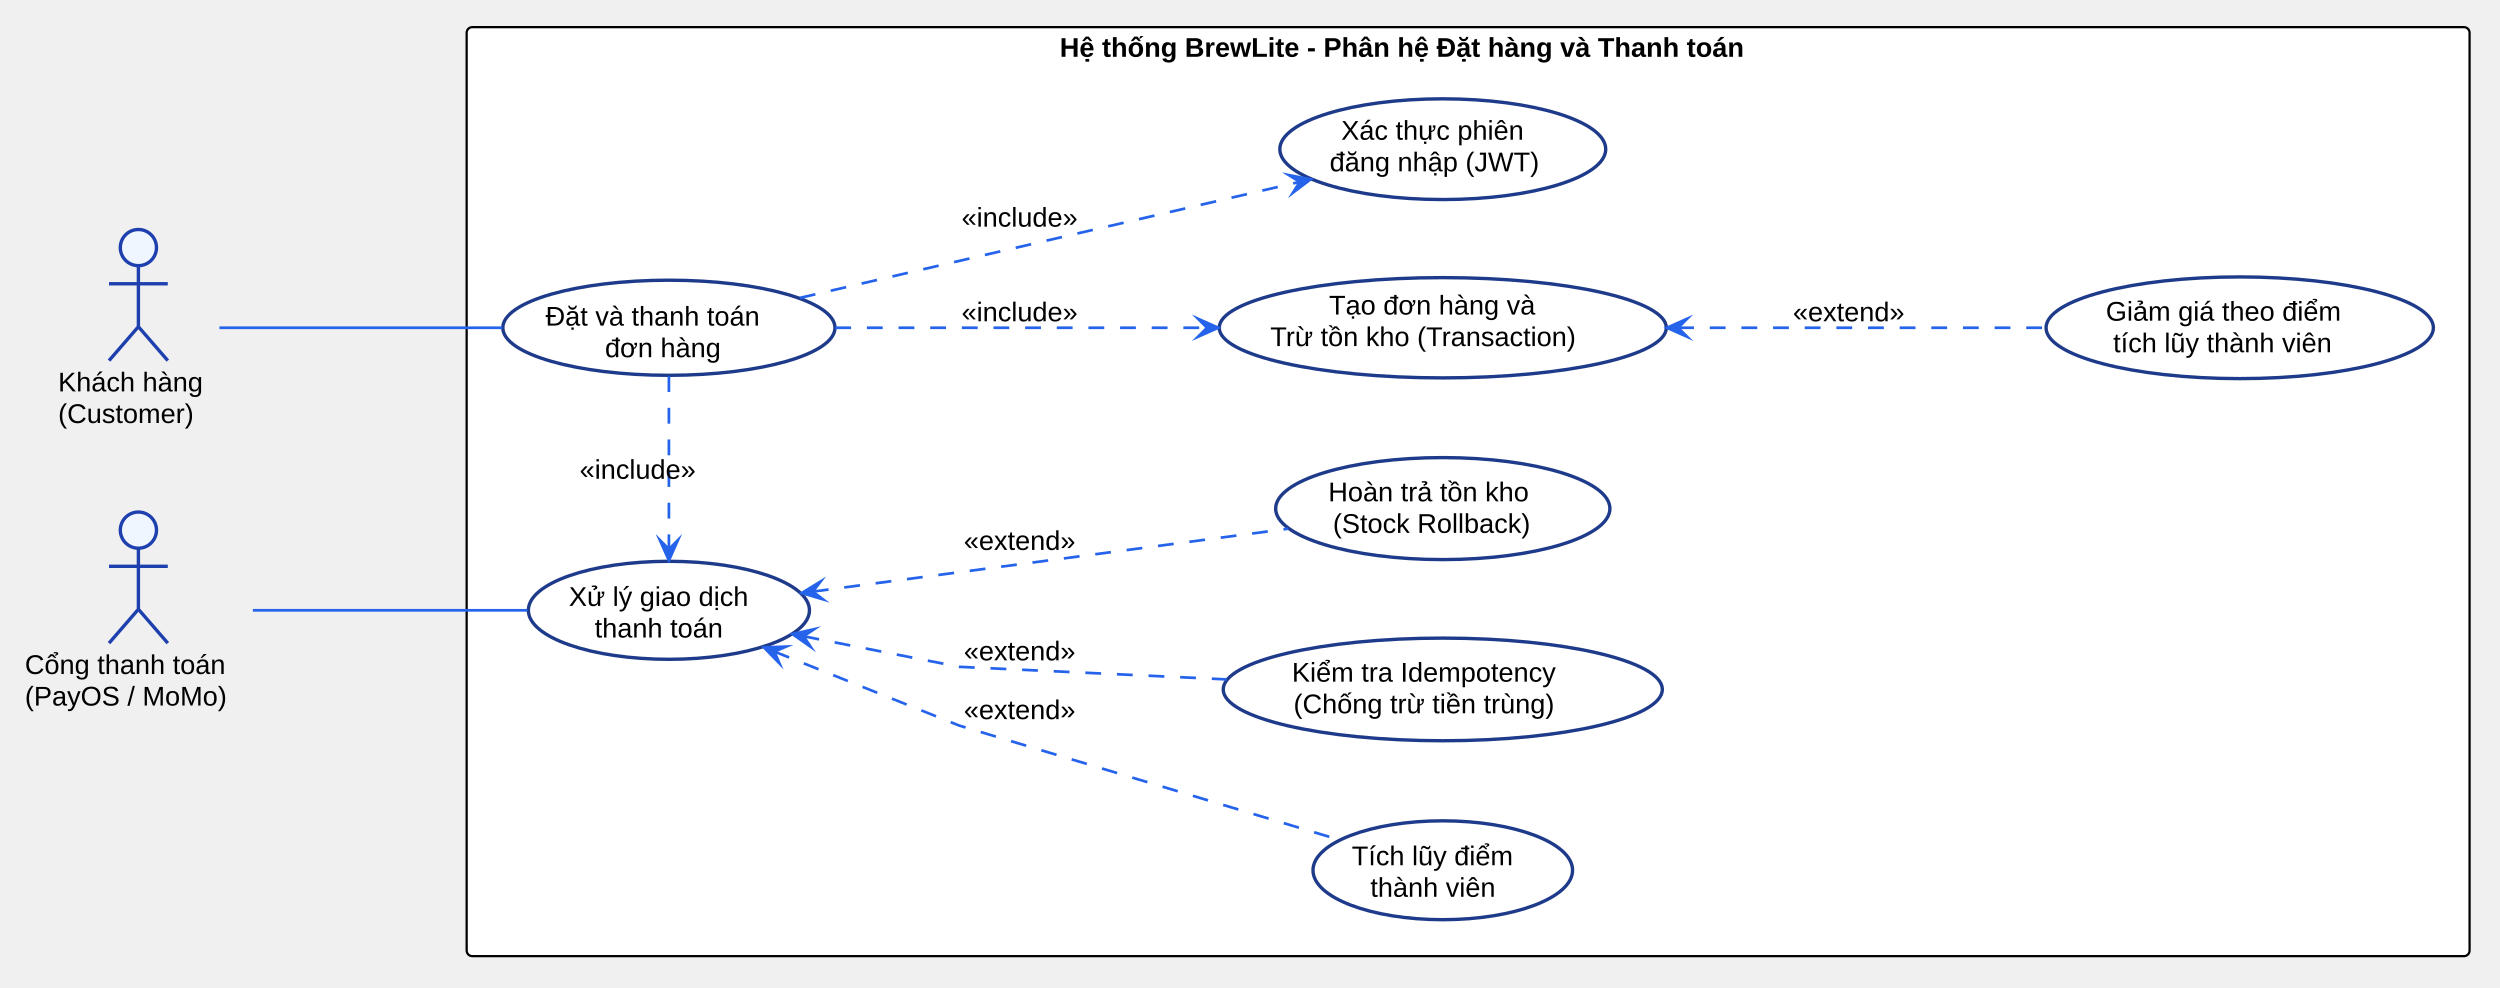
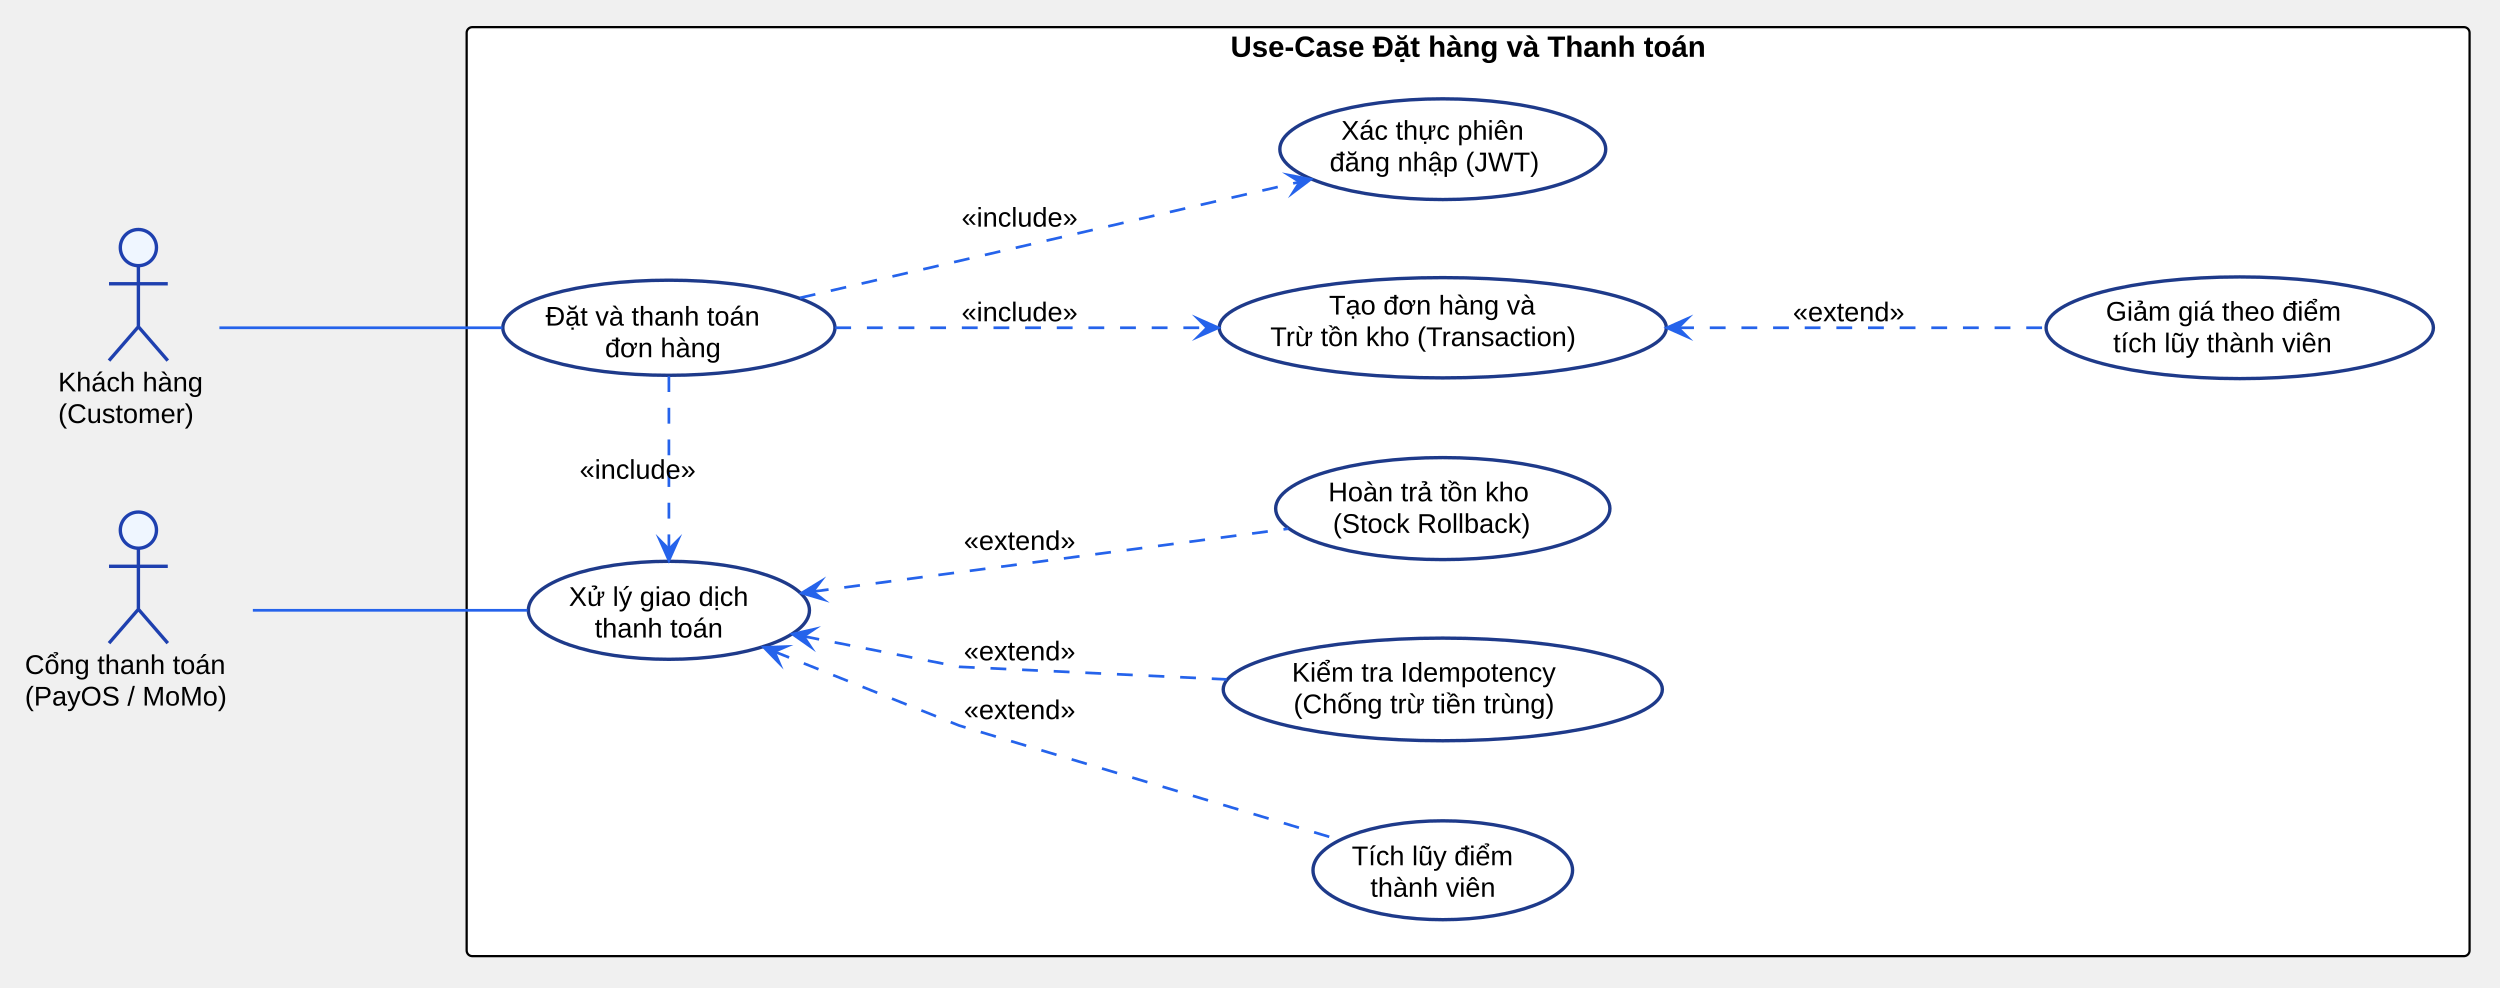
<svg xmlns="http://www.w3.org/2000/svg" version="1.1" data-diagram-type="DESCRIPTION" style="width:1106px;height:437px;background:#FFFFFF;" width="1106px" height="437px" viewBox="0 0 1106 437" zoomAndPan="magnify" preserveAspectRatio="none" contentStyleType="text/css">
  <defs />
  <g font-family="sans-serif" lengthAdjust="spacing">
    <g class="cluster" data-qualified-name="H. th.ng BrewLite - Ph.n h. ..t h.ng v. Thanh to.n" id="ent0003" data-source-line="29">
      <rect x="206.45" y="12" width="886.09" height="411" fill="#FFF" style="stroke:#000;stroke-width:1;" rx="2.5" ry="2.5" />
-       <text x="468.848" y="25.139" fill="#000" font-size="12" textLength="361.295" font-weight="700" font-family="'Segoe UI', Arial, sans-serif">Hệ thống BrewLite - Phân hệ Đặt hàng và Thanh toán</text>
+       <text x="649.5" y="25.139" text-anchor="middle" fill="#000" font-size="13" font-weight="700" font-family="'Segoe UI', Arial, sans-serif">Use-Case Đặt hàng và Thanh toán</text>
    </g>
    <g class="entity" data-qualified-name="H. th.ng BrewLite - Ph.n h. ..t h.ng v. Thanh to.n.UC_PlaceOrder" id="ent0004" data-source-line="30">
      <ellipse cx="295.92" cy="144.999" rx="73.47" ry="21.039" fill="#FFF" style="stroke:#1E3A8A;stroke-width:1.5;" />
      <text x="241.352" y="144.054" fill="#000" font-size="12" textLength="109.137" font-family="'Segoe UI', Arial, sans-serif">Đặt và thanh toán</text>
      <text x="267.64" y="158.022" fill="#000" font-size="12" textLength="56.561" font-family="'Segoe UI', Arial, sans-serif">đơn hàng</text>
    </g>
    <g class="entity" data-qualified-name="H. th.ng BrewLite - Ph.n h. ..t h.ng v. Thanh to.n.UC_ProcessPayment" id="ent0005" data-source-line="31">
      <ellipse cx="295.925" cy="269.999" rx="62.175" ry="21.679" fill="#FFF" style="stroke:#1E3A8A;stroke-width:1.5;" />
      <text x="251.672" y="268.067" fill="#000" font-size="12" textLength="88.506" font-family="'Segoe UI', Arial, sans-serif">Xử lý giao dịch</text>
      <text x="263.077" y="282.036" fill="#000" font-size="12" textLength="65.695" font-family="'Segoe UI', Arial, sans-serif">thanh toán</text>
    </g>
    <g class="entity" data-qualified-name="H. th.ng BrewLite - Ph.n h. ..t h.ng v. Thanh to.n.UC_Auth" id="ent0006" data-source-line="33">
      <ellipse cx="638.286" cy="66.001" rx="72.086" ry="22.281" fill="#FFF" style="stroke:#1E3A8A;stroke-width:1.5;" />
      <text x="593.356" y="61.823" fill="#000" font-size="12" textLength="89.859" font-family="'Segoe UI', Arial, sans-serif">Xác thực phiên</text>
      <text x="588.235" y="75.792" fill="#000" font-size="12" textLength="100.102" font-family="'Segoe UI', Arial, sans-serif">đăng nhập (JWT)</text>
    </g>
    <g class="entity" data-qualified-name="H. th.ng BrewLite - Ph.n h. ..t h.ng v. Thanh to.n.UC_CreateOrder" id="ent0007" data-source-line="34">
      <ellipse cx="638.286" cy="144.999" rx="98.896" ry="22.179" fill="#FFF" style="stroke:#1E3A8A;stroke-width:1.5;" />
      <text x="587.951" y="139.143" fill="#000" font-size="12" textLength="100.67" font-family="'Segoe UI', Arial, sans-serif">Tạo đơn hàng và</text>
      <text x="561.967" y="153.112" fill="#000" font-size="12" textLength="152.637" font-family="'Segoe UI', Arial, sans-serif">Trừ tồn kho (Transaction)</text>
    </g>
    <g class="entity" data-qualified-name="H. th.ng BrewLite - Ph.n h. ..t h.ng v. Thanh to.n.UC_Discount" id="ent0008" data-source-line="35">
      <ellipse cx="990.857" cy="145.005" rx="85.677" ry="22.495" fill="#FFF" style="stroke:#1E3A8A;stroke-width:1.5;" />
      <text x="931.616" y="141.875" fill="#000" font-size="12" textLength="118.482" font-family="'Segoe UI', Arial, sans-serif">Giảm giá theo điểm</text>
      <text x="934.844" y="155.844" fill="#000" font-size="12" textLength="112.025" font-family="'Segoe UI', Arial, sans-serif">tích lũy thành viên</text>
    </g>
    <g class="entity" data-qualified-name="H. th.ng BrewLite - Ph.n h. ..t h.ng v. Thanh to.n.UC_Loyalty" id="ent0009" data-source-line="36">
      <ellipse cx="638.287" cy="385.001" rx="57.417" ry="21.871" fill="#FFF" style="stroke:#1E3A8A;stroke-width:1.5;" />
      <text x="598.007" y="382.782" fill="#000" font-size="12" textLength="80.561" font-family="'Segoe UI', Arial, sans-serif">Tích lũy điểm</text>
      <text x="606.23" y="396.75" fill="#000" font-size="12" textLength="64.113" font-family="'Segoe UI', Arial, sans-serif">thành viên</text>
    </g>
    <g class="entity" data-qualified-name="H. th.ng BrewLite - Ph.n h. ..t h.ng v. Thanh to.n.UC_Idempotency" id="ent0010" data-source-line="37">
      <ellipse cx="638.289" cy="305.004" rx="97.139" ry="22.704" fill="#FFF" style="stroke:#1E3A8A;stroke-width:1.5;" />
      <text x="571.551" y="301.576" fill="#000" font-size="12" textLength="133.477" font-family="'Segoe UI', Arial, sans-serif">Kiểm tra Idempotency</text>
      <text x="572.242" y="315.545" fill="#000" font-size="12" textLength="132.094" font-family="'Segoe UI', Arial, sans-serif">(Chống trừ tiền trùng)</text>
    </g>
    <g class="entity" data-qualified-name="H. th.ng BrewLite - Ph.n h. ..t h.ng v. Thanh to.n.UC_Rollback" id="ent0011" data-source-line="38">
      <ellipse cx="638.287" cy="225.002" rx="73.937" ry="22.562" fill="#FFF" style="stroke:#1E3A8A;stroke-width:1.5;" />
      <text x="587.633" y="221.776" fill="#000" font-size="12" textLength="101.309" font-family="'Segoe UI', Arial, sans-serif">Hoàn trả tồn kho</text>
      <text x="589.66" y="235.745" fill="#000" font-size="12" textLength="97.254" font-family="'Segoe UI', Arial, sans-serif">(Stock Rollback)</text>
    </g>
    <g class="entity" data-qualified-name="Customer" id="ent0001" data-source-line="26">
      <ellipse cx="61.224" cy="109.53" rx="8" ry="8" fill="#EFF6FF" style="stroke:#1E40AF;stroke-width:1.5;" />
      <path d="M61.224,117.53 L61.224,144.53 M48.224,125.53 L74.224,125.53 M61.224,144.53 L48.224,159.53 M61.224,144.53 L74.224,159.53" style="stroke:#1E40AF;stroke-width:1.5;" fill="none" />
      <text x="25.71" y="173.169" fill="#000" font-size="12" textLength="71.027" font-family="'Segoe UI', Arial, sans-serif">Khách hàng</text>
      <text x="25.71" y="187.137" fill="#000" font-size="12" textLength="67.652" font-family="'Segoe UI', Arial, sans-serif">(Customer)</text>
    </g>
    <g class="entity" data-qualified-name="PaymentService" id="ent0002" data-source-line="27">
      <ellipse cx="61.227" cy="234.53" rx="8" ry="8" fill="#EFF6FF" style="stroke:#1E40AF;stroke-width:1.5;" />
      <path d="M61.227,242.53 L61.227,269.53 M48.227,250.53 L74.227,250.53 M61.227,269.53 L48.227,284.53 M61.227,269.53 L74.227,284.53" style="stroke:#1E40AF;stroke-width:1.5;" fill="none" />
      <text x="11" y="298.169" fill="#000" font-size="12" textLength="100.453" font-family="'Segoe UI', Arial, sans-serif">Cổng thanh toán</text>
      <text x="11" y="312.137" fill="#000" font-size="12" textLength="95.18" font-family="'Segoe UI', Arial, sans-serif">(PayOS / MoMo)</text>
    </g>
    <g class="link" data-entity-1="ent0004" data-entity-2="ent0005" id="lnk12" data-source-line="41" data-link-type="dependency">
      <path d="M295.92,166.42 C295.92,189.17 295.92,219.95 295.92,242.94" style="stroke:#2563EB;stroke-width:1.2;stroke-dasharray:7,7;" fill="none" id="UC_PlaceOrder-to-UC_ProcessPayment" />
      <polygon points="295.92,247.94,299.92,238.94,295.92,242.94,291.92,238.94,295.92,247.94" fill="#2563EB" style="stroke:#2563EB;stroke-width:1.2;stroke-linejoin:miter;stroke-miterlimit:10;" />
      <text x="256.42" y="211.819" fill="#000" font-size="12" textLength="58.16" font-family="'Segoe UI', Arial, sans-serif">«include»</text>
    </g>
    <g class="link" data-entity-1="ent0004" data-entity-2="ent0006" id="lnk13" data-source-line="42" data-link-type="dependency">
      <path d="M353.89,131.78 C416.63,117.22 512.06,95.071 574.98,80.461" style="stroke:#2563EB;stroke-width:1.2;stroke-dasharray:7,7;" fill="none" id="UC_PlaceOrder-to-UC_Auth" />
      <polygon points="579.85,79.33,570.179,77.469,574.98,80.461,571.988,85.262,579.85,79.33" fill="#2563EB" style="stroke:#2563EB;stroke-width:1.2;stroke-linejoin:miter;stroke-miterlimit:10;" />
      <text x="425.39" y="100.269" fill="#000" font-size="12" textLength="58.16" font-family="'Segoe UI', Arial, sans-serif">«include»</text>
    </g>
    <g class="link" data-entity-1="ent0004" data-entity-2="ent0007" id="lnk14" data-source-line="43" data-link-type="dependency">
      <path d="M369.52,145 C418.92,145 479.88,145 533.97,145" style="stroke:#2563EB;stroke-width:1.2;stroke-dasharray:7,7;" fill="none" id="UC_PlaceOrder-to-UC_CreateOrder" />
      <polygon points="538.97,145,529.97,141,533.97,145,529.97,149,538.97,145" fill="#2563EB" style="stroke:#2563EB;stroke-width:1.2;stroke-linejoin:miter;stroke-miterlimit:10;" />
      <text x="425.39" y="142.139" fill="#000" font-size="12" textLength="58.16" font-family="'Segoe UI', Arial, sans-serif">«include»</text>
    </g>
    <g class="link" data-entity-1="ent0007" data-entity-2="ent0008" id="lnk16" data-source-line="46" data-link-type="dependency">
      <path d="M742.41,145 C795.07,145 854.35,145 904.87,145" style="stroke:#2563EB;stroke-width:1.2;stroke-dasharray:7,7;" fill="none" id="UC_CreateOrder-backto-UC_Discount" />
      <polygon points="737.41,145,746.41,149,742.41,145,746.41,141,737.41,145" fill="#2563EB" style="stroke:#2563EB;stroke-width:1.2;stroke-linejoin:miter;stroke-miterlimit:10;" />
      <text x="793.18" y="142.139" fill="#000" font-size="12" textLength="56.479" font-family="'Segoe UI', Arial, sans-serif">«extend»</text>
    </g>
    <g class="link" data-entity-1="ent0005" data-entity-2="ent0009" id="lnk18" data-source-line="47" data-link-type="dependency">
      <path d="M342.602,288.278 C379.862,303.188 424.39,321 424.39,321 C424.39,321 529.94,352.73 592.4,371.51" style="stroke:#2563EB;stroke-width:1.2;stroke-dasharray:7,7;" fill="none" id="UC_ProcessPayment-backto-UC_Loyalty" />
      <polygon points="337.96,286.42,344.83,293.477,342.602,288.278,347.802,286.05,337.96,286.42" fill="#2563EB" style="stroke:#2563EB;stroke-width:1.2;stroke-linejoin:miter;stroke-miterlimit:10;" />
      <text x="426.39" y="318.139" fill="#000" font-size="12" textLength="56.479" font-family="'Segoe UI', Arial, sans-serif">«extend»</text>
    </g>
    <g class="link" data-entity-1="ent0005" data-entity-2="ent0010" id="lnk20" data-source-line="48" data-link-type="dependency">
      <path d="M355.517,281.492 C390.357,288.322 424.39,295 424.39,295 C424.39,295 485.81,297.88 542.67,300.56" style="stroke:#2563EB;stroke-width:1.2;stroke-dasharray:7,7;" fill="none" id="UC_ProcessPayment-backto-UC_Idempotency" />
      <polygon points="350.61,280.53,358.672,286.187,355.517,281.492,360.211,278.336,350.61,280.53" fill="#2563EB" style="stroke:#2563EB;stroke-width:1.2;stroke-linejoin:miter;stroke-miterlimit:10;" />
      <text x="426.39" y="292.139" fill="#000" font-size="12" textLength="56.479" font-family="'Segoe UI', Arial, sans-serif">«extend»</text>
    </g>
    <g class="link" data-entity-1="ent0005" data-entity-2="ent0011" id="lnk22" data-source-line="49" data-link-type="dependency">
      <path d="M359.617,261.714 C419.177,253.834 507.02,242.22 569.9,233.91" style="stroke:#2563EB;stroke-width:1.2;stroke-dasharray:7,7;" fill="none" id="UC_ProcessPayment-backto-UC_Rollback" />
      <polygon points="354.66,262.37,364.107,265.155,359.617,261.714,363.058,257.224,354.66,262.37" fill="#2563EB" style="stroke:#2563EB;stroke-width:1.2;stroke-linejoin:miter;stroke-miterlimit:10;" />
      <text x="426.39" y="243.289" fill="#000" font-size="12" textLength="56.479" font-family="'Segoe UI', Arial, sans-serif">«extend»</text>
    </g>
    <g class="link" data-entity-1="ent0001" data-entity-2="ent0004" id="lnk28" data-source-line="59" data-link-type="association">
      <path d="M97.06,145 C130.03,145 180.54,145 222.27,145" style="stroke:#2563EB;stroke-width:1.2;" fill="none" id="Customer-UC_PlaceOrder" />
    </g>
    <g class="link" data-entity-1="ent0002" data-entity-2="ent0005" id="lnk29" data-source-line="60" data-link-type="association">
      <path d="M111.86,270 C147.37,270 195.39,270 233.34,270" style="stroke:#2563EB;stroke-width:1.2;" fill="none" id="PaymentService-UC_ProcessPayment" />
    </g>
  </g>
</svg>
